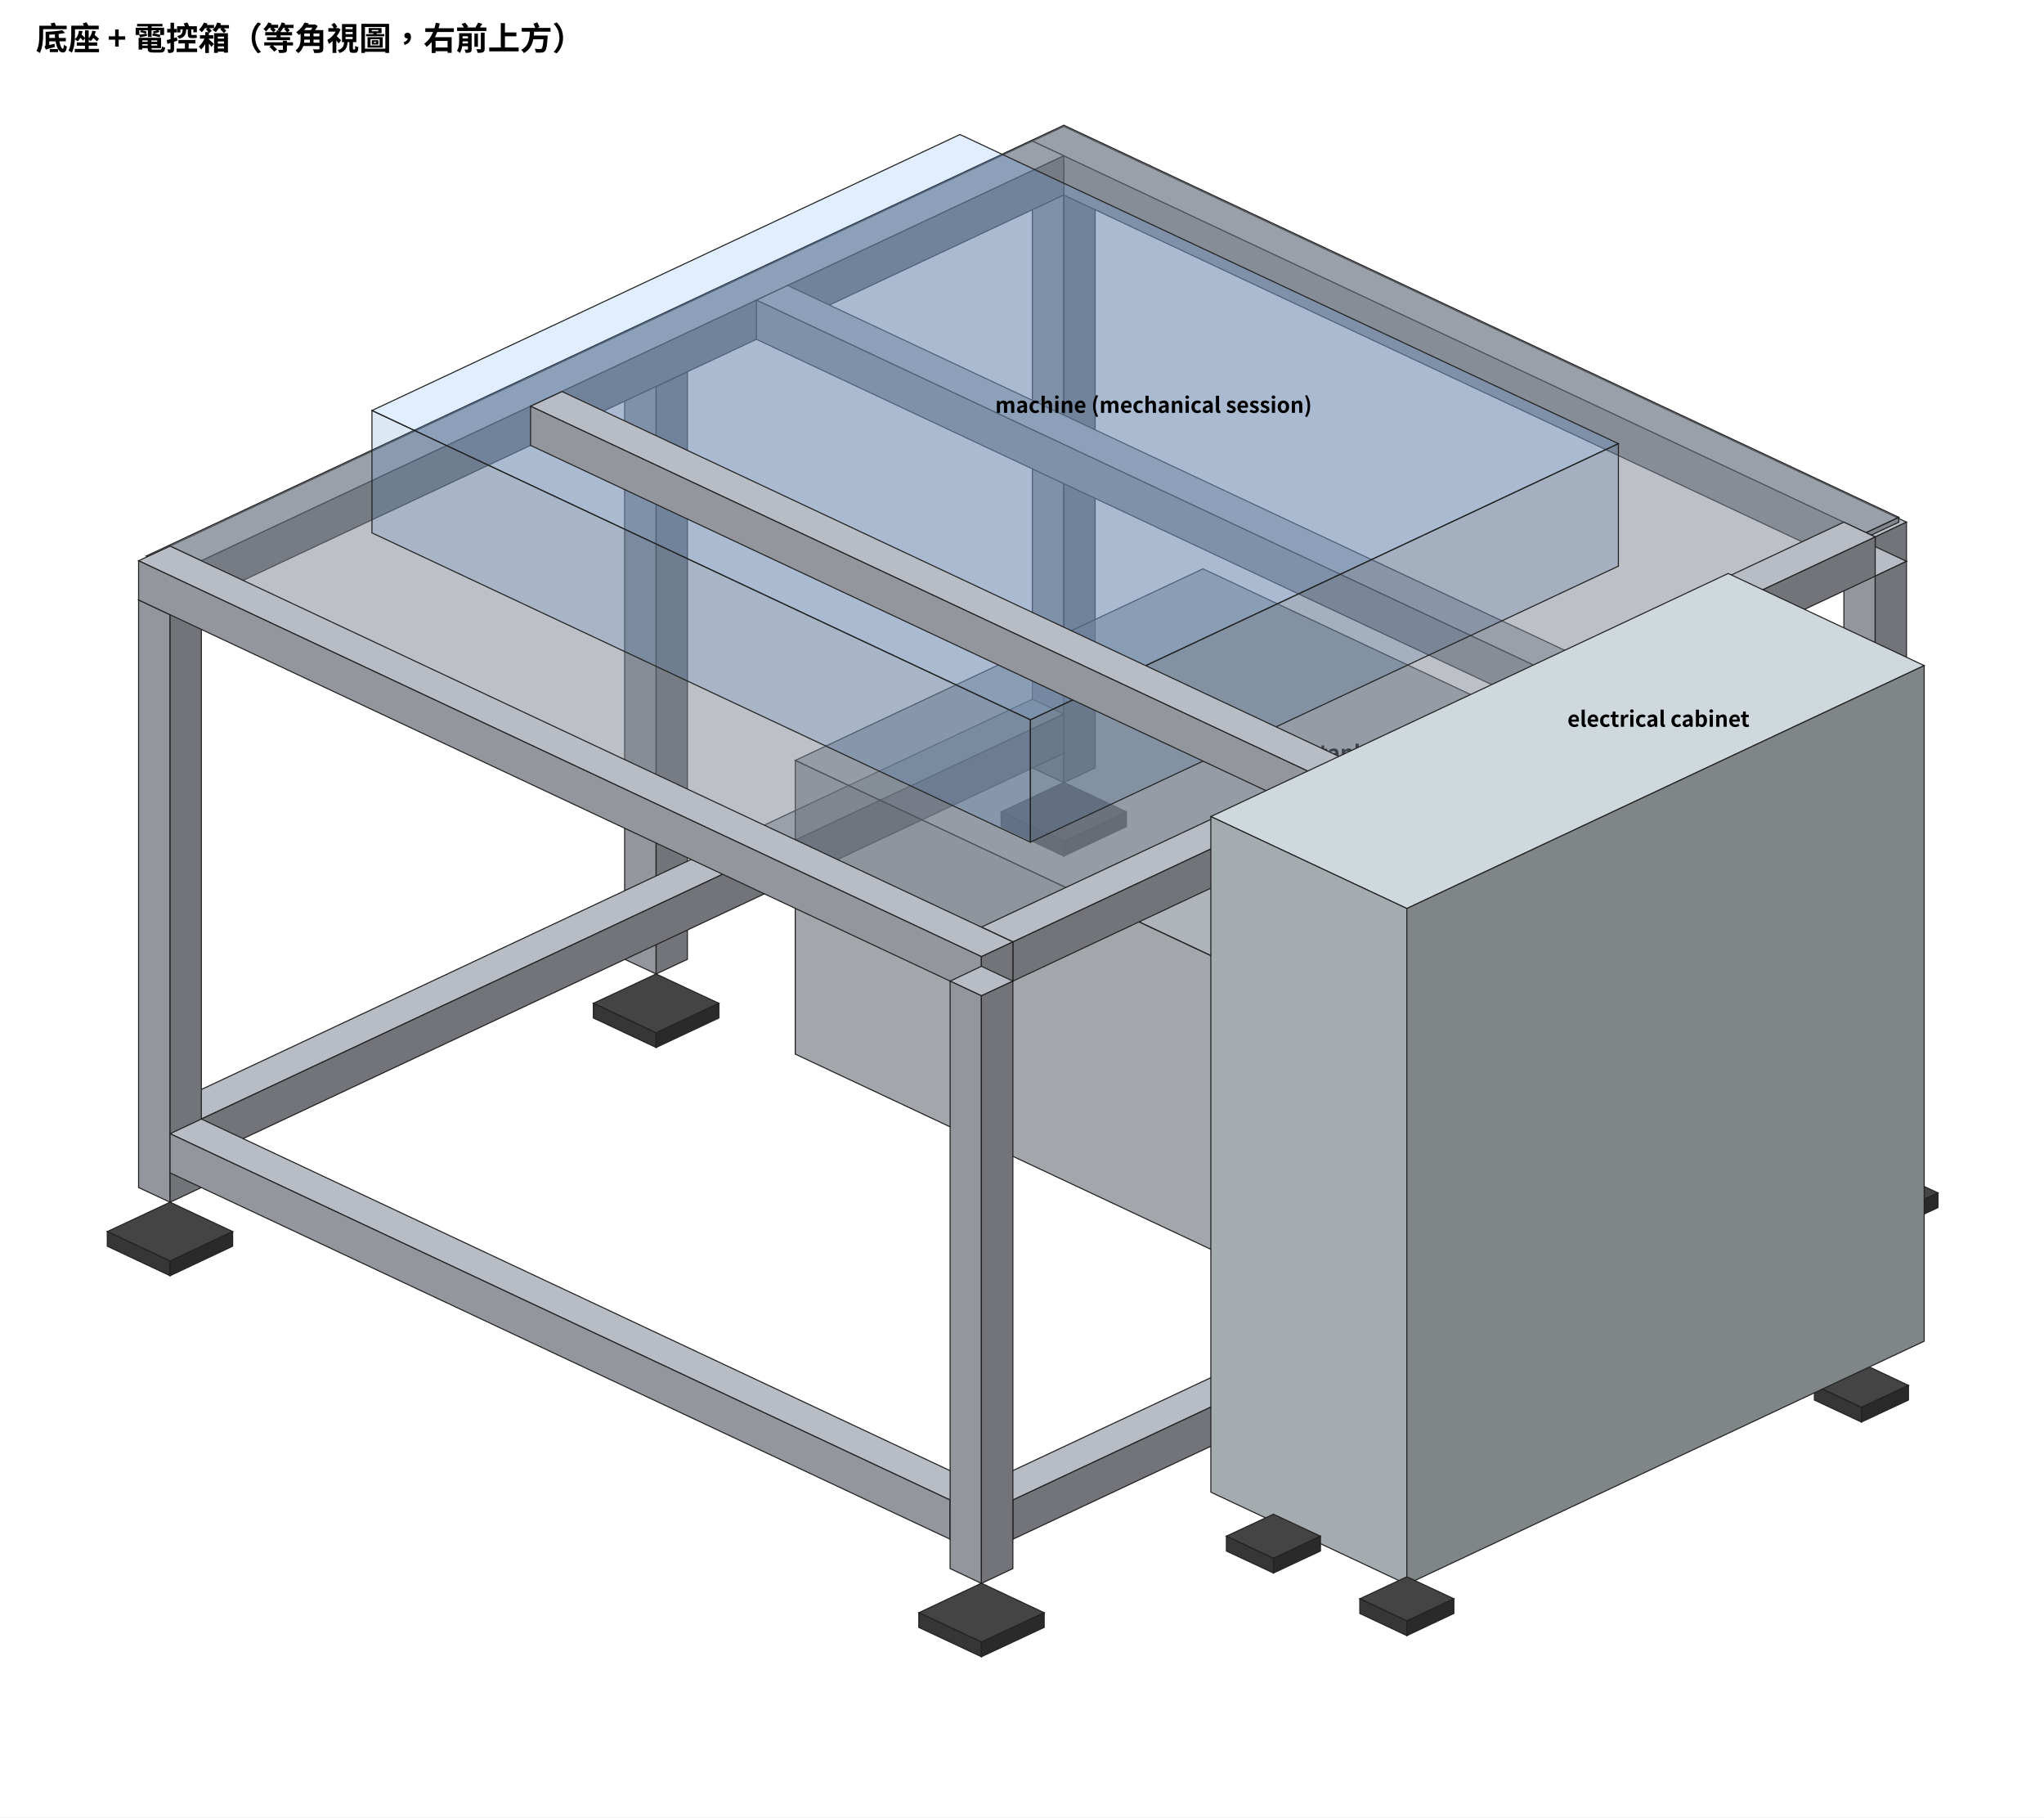
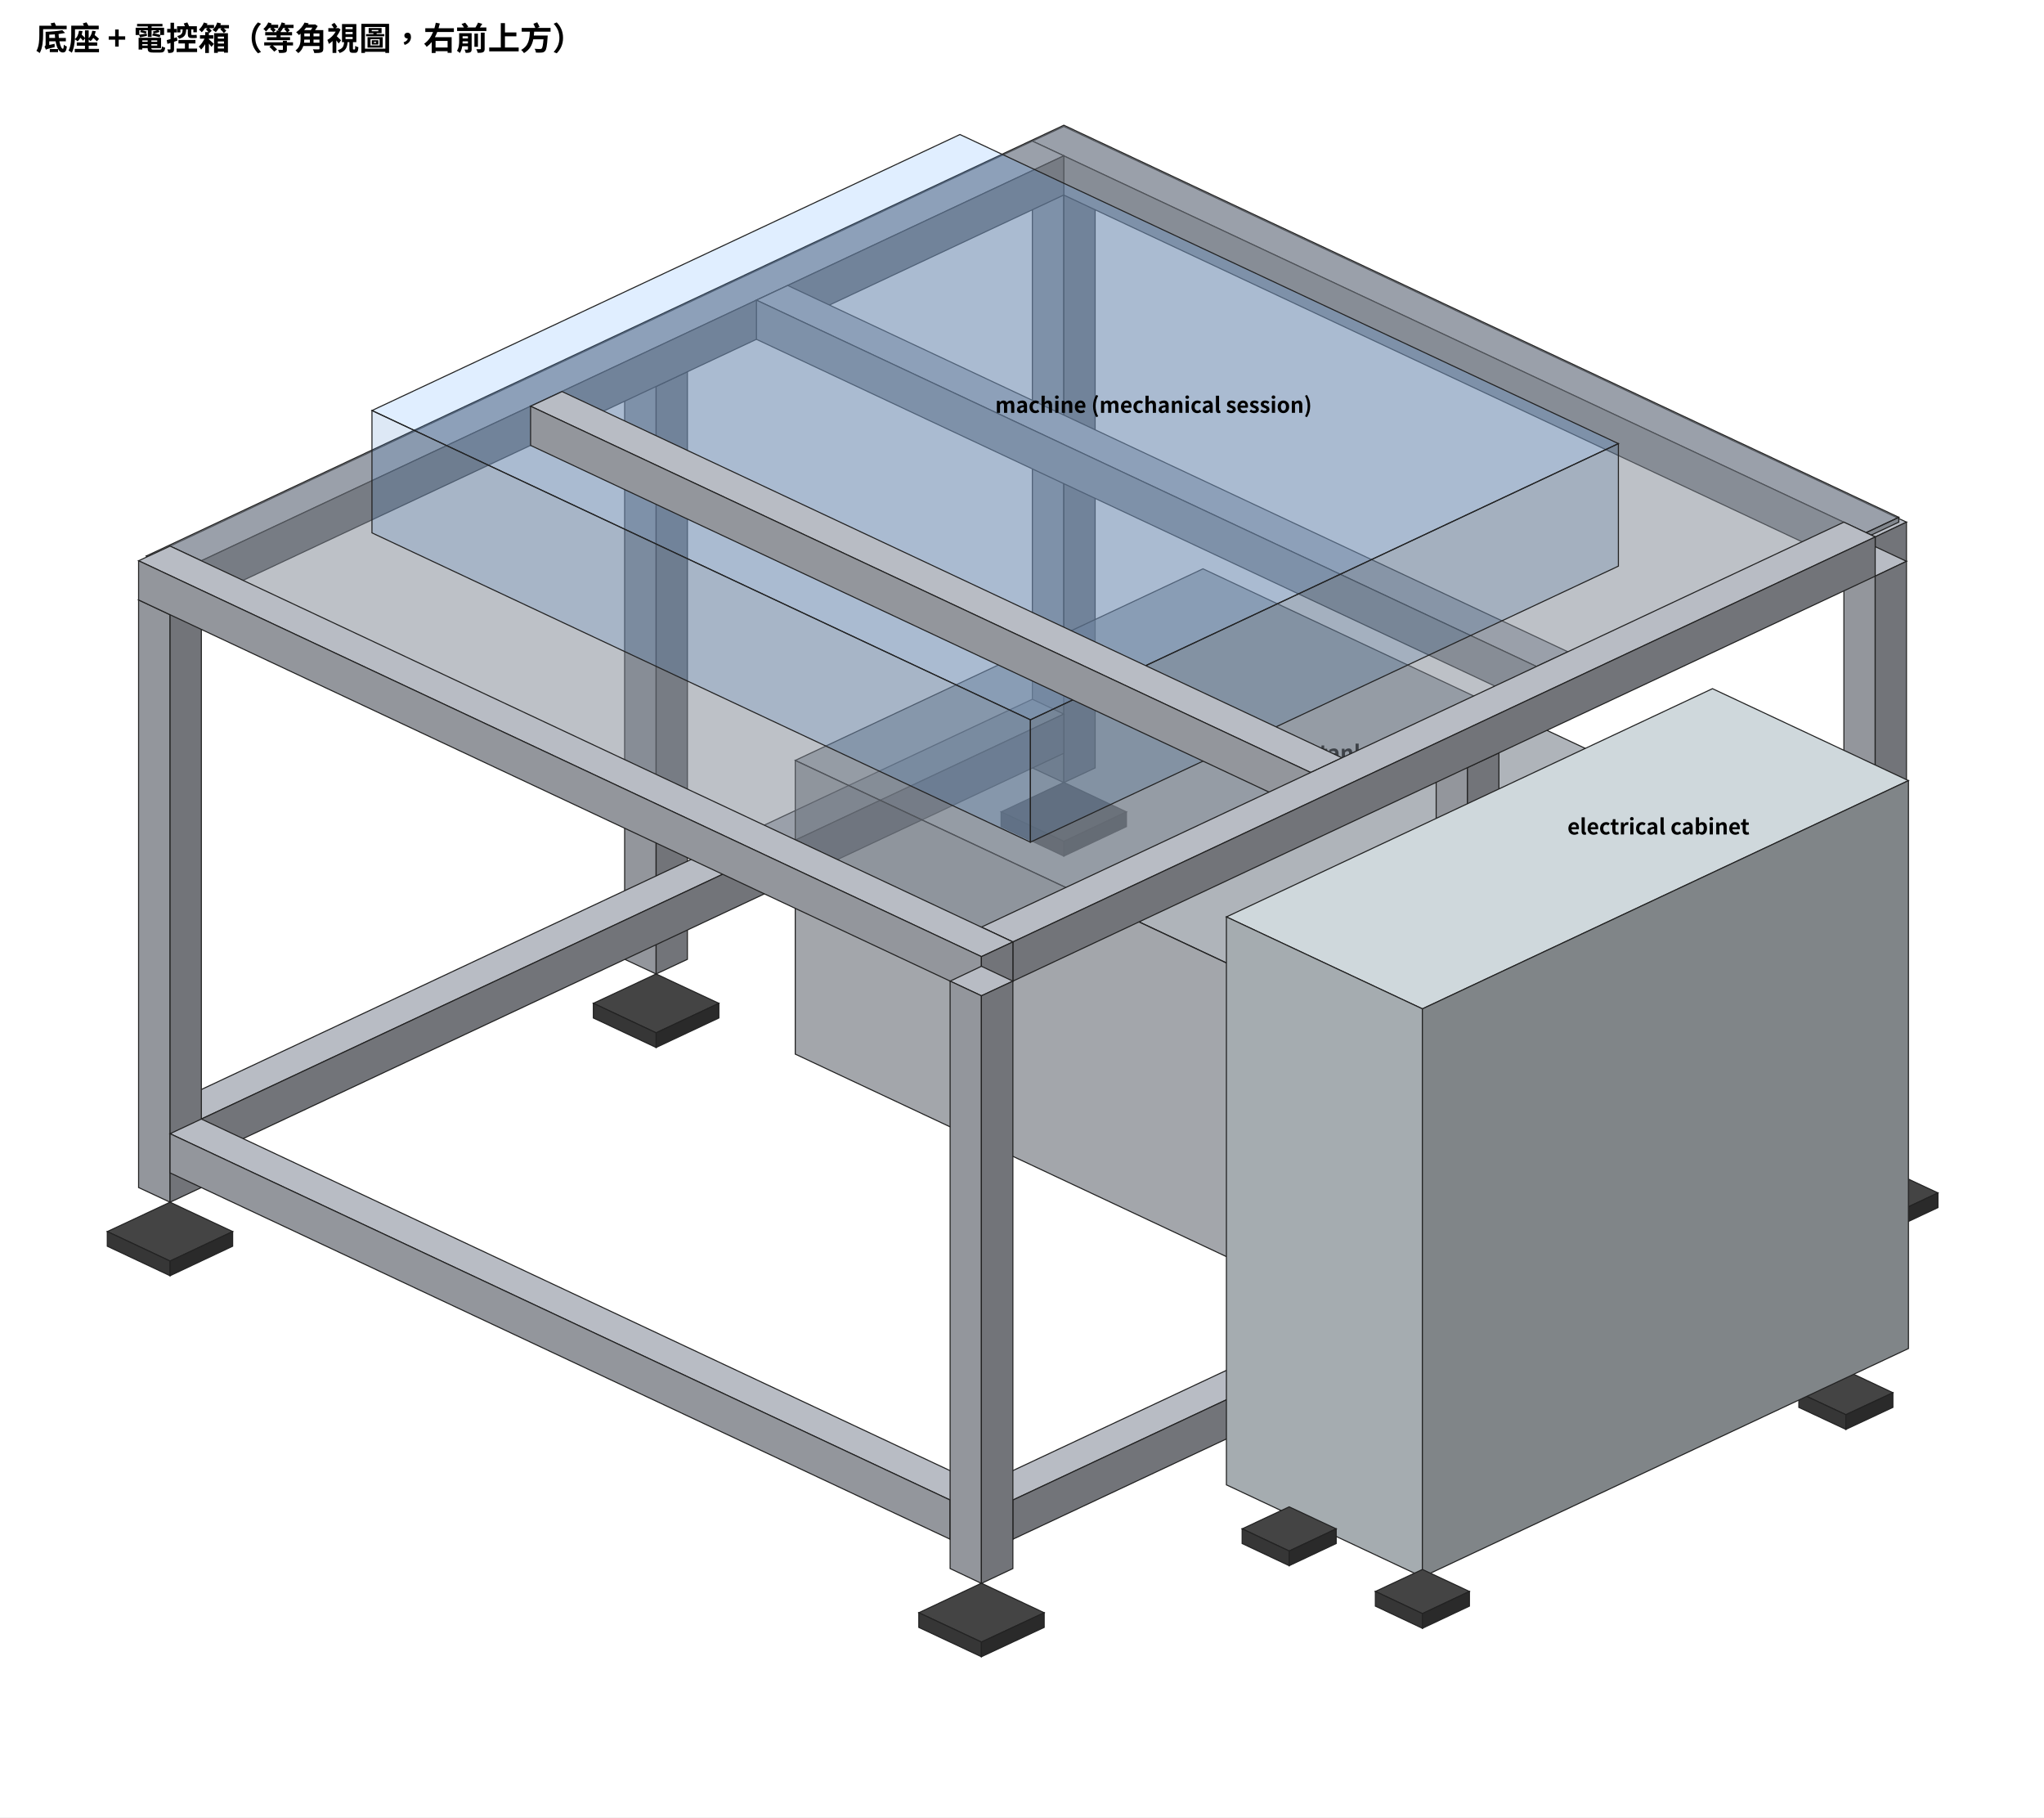
<svg xmlns="http://www.w3.org/2000/svg" width="1143" height="1016" viewBox="0 0 1143 1016" font-family="Noto Sans CJK TC, sans-serif">
  <rect width="100%" height="100%" fill="#fff" />
  <text x="20" y="28" font-size="18" font-weight="bold">底座 + 電控箱（等角視圖，右前上方）</text>
  <polygon points="559.8,453.9 594.9,470.4 629.9,453.9 594.9,437.4" fill="#444444" fill-opacity="1.00" stroke="#222" stroke-width="0.6" />
  <polygon points="559.8,462.1 594.9,478.6 594.9,470.4 559.8,453.9" fill="#363636" fill-opacity="1.00" stroke="#222" stroke-width="0.6" />
  <polygon points="594.9,478.6 629.9,462.1 629.9,453.9 594.9,470.4" fill="#2a2a2a" fill-opacity="1.00" stroke="#222" stroke-width="0.6" />
  <polygon points="577.3,100.8 594.9,109.0 612.4,100.8 594.9,92.6" fill="#b8bcc4" fill-opacity="1.00" stroke="#222" stroke-width="0.6" />
  <polygon points="577.3,429.3 594.9,437.5 594.9,109.0 577.3,100.8" fill="#93969c" fill-opacity="1.00" stroke="#222" stroke-width="0.6" />
  <polygon points="594.9,437.5 612.4,429.3 612.4,100.8 594.9,109.0" fill="#727479" fill-opacity="1.00" stroke="#222" stroke-width="0.6" />
  <polygon points="331.8,560.9 366.9,577.4 402.0,560.9 366.9,544.5" fill="#444444" fill-opacity="1.00" stroke="#222" stroke-width="0.6" />
  <polygon points="331.8,569.1 366.9,585.6 366.9,577.4 331.8,560.9" fill="#363636" fill-opacity="1.00" stroke="#222" stroke-width="0.6" />
  <polygon points="366.9,585.6 402.0,569.1 402.0,560.9 366.9,577.4" fill="#2a2a2a" fill-opacity="1.00" stroke="#222" stroke-width="0.6" />
  <polygon points="349.3,207.8 366.9,216.1 384.4,207.8 366.9,199.6" fill="#b8bcc4" fill-opacity="1.00" stroke="#222" stroke-width="0.6" />
  <polygon points="349.3,536.3 366.9,544.5 366.9,216.1 349.3,207.8" fill="#93969c" fill-opacity="1.00" stroke="#222" stroke-width="0.6" />
  <polygon points="366.9,544.5 384.4,536.3 384.4,207.8 366.9,216.1" fill="#727479" fill-opacity="1.00" stroke="#222" stroke-width="0.6" />
  <polygon points="577.3,78.9 1048.6,300.2 1066.1,291.9 594.9,70.7" fill="#b8bcc4" fill-opacity="1.00" stroke="#222" stroke-width="0.6" />
  <polygon points="577.3,100.8 1048.6,322.1 1048.6,300.2 577.3,78.9" fill="#93969c" fill-opacity="1.00" stroke="#222" stroke-width="0.6" />
  <polygon points="1048.6,322.1 1066.1,313.8 1066.1,291.9 1048.6,300.2" fill="#727479" fill-opacity="1.00" stroke="#222" stroke-width="0.6" />
  <polygon points="95.1,617.3 112.6,625.6 594.9,399.2 577.3,390.9" fill="#b8bcc4" fill-opacity="1.00" stroke="#222" stroke-width="0.6" />
  <polygon points="95.1,639.2 112.6,647.5 112.6,625.6 95.1,617.3" fill="#93969c" fill-opacity="1.00" stroke="#222" stroke-width="0.6" />
  <polygon points="112.6,647.5 594.9,421.1 594.9,399.2 112.6,625.6" fill="#727479" fill-opacity="1.00" stroke="#222" stroke-width="0.6" />
  <polygon points="95.1,305.3 112.6,313.5 594.9,87.1 577.3,78.9" fill="#b8bcc4" fill-opacity="1.00" stroke="#222" stroke-width="0.6" />
  <polygon points="95.1,327.2 112.6,335.4 112.6,313.5 95.1,305.3" fill="#93969c" fill-opacity="1.00" stroke="#222" stroke-width="0.6" />
  <polygon points="112.6,335.4 594.9,109.0 594.9,87.1 112.6,313.5" fill="#727479" fill-opacity="1.00" stroke="#222" stroke-width="0.6" />
  <polygon points="444.7,425.1 707.7,548.6 935.7,441.5 672.7,318.0" fill="#6e7681" fill-opacity="0.55" stroke="#222" stroke-width="0.6" />
  <polygon points="444.7,589.3 707.7,712.8 707.7,548.6 444.7,425.1" fill="#585e67" fill-opacity="0.55" stroke="#222" stroke-width="0.6" />
  <polygon points="707.7,712.8 935.7,605.8 935.7,441.5 707.7,548.6" fill="#44494f" fill-opacity="0.55" stroke="#222" stroke-width="0.6" />
  <text x="690.2" y="425.3" font-size="12" font-weight="bold" fill="#000">coolant tank</text>
  <polygon points="423.0,167.8 859.2,372.6 876.8,364.4 440.5,159.6" fill="#b8bcc4" fill-opacity="1.00" stroke="#222" stroke-width="0.6" />
  <polygon points="423.0,189.7 859.2,394.5 859.2,372.6 423.0,167.8" fill="#93969c" fill-opacity="1.00" stroke="#222" stroke-width="0.6" />
  <polygon points="859.2,394.5 876.8,386.3 876.8,364.4 859.2,372.6" fill="#727479" fill-opacity="1.00" stroke="#222" stroke-width="0.6" />
  <polygon points="1013.5,666.9 1048.6,683.4 1083.7,666.9 1048.6,650.5" fill="#444444" fill-opacity="1.00" stroke="#222" stroke-width="0.6" />
  <polygon points="1013.5,675.1 1048.6,691.6 1048.6,683.4 1013.5,666.9" fill="#363636" fill-opacity="1.00" stroke="#222" stroke-width="0.6" />
  <polygon points="1048.6,691.6 1083.7,675.1 1083.7,666.9 1048.6,683.4" fill="#2a2a2a" fill-opacity="1.00" stroke="#222" stroke-width="0.6" />
  <polygon points="1031.1,313.8 1048.6,322.1 1066.1,313.8 1048.6,305.6" fill="#b8bcc4" fill-opacity="1.00" stroke="#222" stroke-width="0.6" />
  <polygon points="1031.1,642.3 1048.6,650.5 1048.6,322.1 1031.1,313.8" fill="#93969c" fill-opacity="1.00" stroke="#222" stroke-width="0.6" />
  <polygon points="1048.6,650.5 1066.1,642.3 1066.1,313.8 1048.6,322.1" fill="#727479" fill-opacity="1.00" stroke="#222" stroke-width="0.6" />
  <polygon points="81.9,310.8 548.8,530.0 1061.8,289.2 594.9,70.0" fill="#7d8590" fill-opacity="0.50" stroke="#222" stroke-width="0.6" />
  <polygon points="81.9,313.5 548.8,532.7 548.8,530.0 81.9,310.8" fill="#646a73" fill-opacity="0.50" stroke="#222" stroke-width="0.6" />
  <polygon points="548.8,532.7 1061.8,291.9 1061.8,289.2 548.8,530.0" fill="#4d5259" fill-opacity="0.50" stroke="#222" stroke-width="0.6" />
  <polygon points="208.0,229.5 576.2,402.4 905.0,248.0 536.8,75.2" fill="#58a6ff" fill-opacity="0.18" stroke="#222" stroke-width="0.6" />
  <polygon points="208.0,297.9 576.2,470.8 576.2,402.4 208.0,229.5" fill="#4684cc" fill-opacity="0.18" stroke="#222" stroke-width="0.6" />
  <polygon points="576.2,470.8 905.0,316.5 905.0,248.0 576.2,402.4" fill="#36669e" fill-opacity="0.18" stroke="#222" stroke-width="0.6" />
  <text x="556.5" y="230.8" font-size="12" font-weight="bold" fill="#000">machine (mechanical session)</text>
  <polygon points="60.0,688.5 95.1,705.0 130.1,688.5 95.1,672.1" fill="#444444" fill-opacity="1.00" stroke="#222" stroke-width="0.6" />
  <polygon points="60.0,696.7 95.1,713.2 95.1,705.0 60.0,688.5" fill="#363636" fill-opacity="1.00" stroke="#222" stroke-width="0.6" />
  <polygon points="95.1,713.2 130.1,696.7 130.1,688.5 95.1,705.0" fill="#2a2a2a" fill-opacity="1.00" stroke="#222" stroke-width="0.6" />
  <polygon points="77.5,335.4 95.1,343.7 112.6,335.4 95.1,327.2" fill="#b8bcc4" fill-opacity="1.00" stroke="#222" stroke-width="0.6" />
  <polygon points="77.5,663.9 95.1,672.1 95.1,343.7 77.5,335.4" fill="#93969c" fill-opacity="1.00" stroke="#222" stroke-width="0.6" />
  <polygon points="95.1,672.1 112.6,663.9 112.6,335.4 95.1,343.7" fill="#727479" fill-opacity="1.00" stroke="#222" stroke-width="0.6" />
  <polygon points="296.7,227.1 733.0,431.9 750.5,423.7 314.3,218.9" fill="#b8bcc4" fill-opacity="1.00" stroke="#222" stroke-width="0.6" />
  <polygon points="296.7,249.0 733.0,453.8 733.0,431.9 296.7,227.1" fill="#93969c" fill-opacity="1.00" stroke="#222" stroke-width="0.6" />
  <polygon points="733.0,453.8 750.5,445.6 750.5,423.7 733.0,431.9" fill="#727479" fill-opacity="1.00" stroke="#222" stroke-width="0.6" />
-   <polygon points="940.1,739.5 966.4,751.8 992.7,739.5 966.4,727.1" fill="#444444" fill-opacity="1.00" stroke="#222" stroke-width="0.6" />
-   <polygon points="940.1,747.7 966.4,760.0 966.4,751.8 940.1,739.5" fill="#363636" fill-opacity="1.00" stroke="#222" stroke-width="0.6" />
-   <polygon points="966.4,760.0 992.7,747.7 992.7,739.5 966.4,751.8" fill="#2a2a2a" fill-opacity="1.00" stroke="#222" stroke-width="0.6" />
+   <polygon points="931.3,743.6 957.6,755.9 983.9,743.6 957.6,731.2" fill="#444444" fill-opacity="1.00" stroke="#222" stroke-width="0.6" />
+   <polygon points="931.3,751.8 957.6,764.2 957.6,755.9 931.3,743.6" fill="#363636" fill-opacity="1.00" stroke="#222" stroke-width="0.6" />
+   <polygon points="957.6,764.2 983.9,751.8 983.9,743.6 957.6,755.9" fill="#2a2a2a" fill-opacity="1.00" stroke="#222" stroke-width="0.6" />
  <polygon points="785.6,773.9 820.6,790.4 855.7,773.9 820.6,757.5" fill="#444444" fill-opacity="1.00" stroke="#222" stroke-width="0.6" />
  <polygon points="785.6,782.2 820.6,798.6 820.6,790.4 785.6,773.9" fill="#363636" fill-opacity="1.00" stroke="#222" stroke-width="0.6" />
  <polygon points="820.6,798.6 855.7,782.2 855.7,773.9 820.6,790.4" fill="#2a2a2a" fill-opacity="1.00" stroke="#222" stroke-width="0.6" />
-   <polygon points="1014.6,774.5 1040.9,786.8 1067.2,774.5 1040.9,762.1" fill="#444444" fill-opacity="1.00" stroke="#222" stroke-width="0.6" />
-   <polygon points="1014.6,782.7 1040.9,795.0 1040.9,786.8 1014.6,774.5" fill="#363636" fill-opacity="1.00" stroke="#222" stroke-width="0.6" />
-   <polygon points="1040.9,795.0 1067.2,782.7 1067.2,774.5 1040.9,786.8" fill="#2a2a2a" fill-opacity="1.00" stroke="#222" stroke-width="0.6" />
  <polygon points="803.1,420.9 820.6,429.1 838.2,420.9 820.6,412.6" fill="#b8bcc4" fill-opacity="1.00" stroke="#222" stroke-width="0.6" />
  <polygon points="803.1,749.3 820.6,757.5 820.6,429.1 803.1,420.9" fill="#93969c" fill-opacity="1.00" stroke="#222" stroke-width="0.6" />
  <polygon points="820.6,757.5 838.2,749.3 838.2,420.9 820.6,429.1" fill="#727479" fill-opacity="1.00" stroke="#222" stroke-width="0.6" />
+   <polygon points="1005.9,778.6 1032.2,790.9 1058.5,778.6 1032.2,766.2" fill="#444444" fill-opacity="1.00" stroke="#222" stroke-width="0.6" />
+   <polygon points="1005.9,786.8 1032.2,799.1 1032.2,790.9 1005.9,778.6" fill="#363636" fill-opacity="1.00" stroke="#222" stroke-width="0.6" />
+   <polygon points="1032.2,799.1 1058.5,786.8 1058.5,778.6 1032.2,790.9" fill="#2a2a2a" fill-opacity="1.00" stroke="#222" stroke-width="0.6" />
  <polygon points="811.9,674.1 821.7,678.7 848.0,666.4 838.2,661.7" fill="#d29922" fill-opacity="1.00" stroke="#222" stroke-width="0.6" />
  <polygon points="811.9,706.9 821.7,711.6 821.7,678.7 811.9,674.1" fill="#a87a1b" fill-opacity="1.00" stroke="#222" stroke-width="0.6" />
  <polygon points="821.7,711.6 848.0,699.2 848.0,666.4 821.7,678.7" fill="#825e15" fill-opacity="1.00" stroke="#222" stroke-width="0.6" />
-   <polygon points="811.9,427.7 821.7,432.4 848.0,420.0 838.2,415.4" fill="#d29922" fill-opacity="1.00" stroke="#222" stroke-width="0.6" />
-   <polygon points="811.9,460.6 821.7,465.2 821.7,432.4 811.9,427.7" fill="#a87a1b" fill-opacity="1.00" stroke="#222" stroke-width="0.6" />
-   <polygon points="821.7,465.2 848.0,452.9 848.0,420.0 821.7,432.4" fill="#825e15" fill-opacity="1.00" stroke="#222" stroke-width="0.6" />
-   <text x="830.0" y="415.9" font-size="12" font-weight="bold" fill="#000">bracket</text>
+   <polygon points="811.9,482.5 821.7,487.1 848.0,474.8 838.2,470.1" fill="#d29922" fill-opacity="1.00" stroke="#222" stroke-width="0.6" />
+   <polygon points="811.9,515.3 821.7,520.0 821.7,487.1 811.9,482.5" fill="#a87a1b" fill-opacity="1.00" stroke="#222" stroke-width="0.6" />
+   <polygon points="821.7,520.0 848.0,507.6 848.0,474.8 821.7,487.1" fill="#825e15" fill-opacity="1.00" stroke="#222" stroke-width="0.6" />
+   <text x="830.0" y="470.6" font-size="12" font-weight="bold" fill="#000">bracket</text>
  <polygon points="548.8,830.4 566.4,838.6 1048.6,612.2 1031.1,604.0" fill="#b8bcc4" fill-opacity="1.00" stroke="#222" stroke-width="0.6" />
  <polygon points="548.8,852.3 566.4,860.5 566.4,838.6 548.8,830.4" fill="#93969c" fill-opacity="1.00" stroke="#222" stroke-width="0.6" />
  <polygon points="566.4,860.5 1048.6,634.1 1048.6,612.2 566.4,838.6" fill="#727479" fill-opacity="1.00" stroke="#222" stroke-width="0.6" />
  <polygon points="548.8,518.3 566.4,526.6 1048.6,300.2 1031.1,291.9" fill="#b8bcc4" fill-opacity="1.00" stroke="#222" stroke-width="0.6" />
  <polygon points="548.8,540.2 566.4,548.5 566.4,526.6 548.8,518.3" fill="#93969c" fill-opacity="1.00" stroke="#222" stroke-width="0.6" />
  <polygon points="566.4,548.5 1048.6,322.1 1048.6,300.2 566.4,526.6" fill="#727479" fill-opacity="1.00" stroke="#222" stroke-width="0.6" />
  <polygon points="95.1,633.8 531.3,838.6 548.8,830.4 112.6,625.6" fill="#b8bcc4" fill-opacity="1.00" stroke="#222" stroke-width="0.6" />
  <polygon points="95.1,655.7 531.3,860.5 531.3,838.6 95.1,633.8" fill="#93969c" fill-opacity="1.00" stroke="#222" stroke-width="0.6" />
  <polygon points="531.3,860.5 548.8,852.3 548.8,830.4 531.3,838.6" fill="#727479" fill-opacity="1.00" stroke="#222" stroke-width="0.6" />
  <polygon points="77.5,313.5 548.8,534.8 566.4,526.6 95.1,305.3" fill="#b8bcc4" fill-opacity="1.00" stroke="#222" stroke-width="0.6" />
  <polygon points="77.5,335.4 548.8,556.7 548.8,534.8 77.5,313.5" fill="#93969c" fill-opacity="1.00" stroke="#222" stroke-width="0.6" />
  <polygon points="548.8,556.7 566.4,548.5 566.4,526.6 548.8,534.8" fill="#727479" fill-opacity="1.00" stroke="#222" stroke-width="0.6" />
-   <polygon points="677.1,456.5 786.7,507.9 1076.0,372.1 966.4,320.6" fill="#cfd8dc" fill-opacity="1.00" stroke="#222" stroke-width="0.6" />
-   <polygon points="677.1,834.2 786.7,885.7 786.7,507.9 677.1,456.5" fill="#a5acb0" fill-opacity="1.00" stroke="#222" stroke-width="0.6" />
-   <polygon points="786.7,885.7 1076.0,749.8 1076.0,372.1 786.7,507.9" fill="#808588" fill-opacity="1.00" stroke="#222" stroke-width="0.6" />
-   <text x="876.5" y="406.3" font-size="12" font-weight="bold" fill="#000">electrical cabinet</text>
-   <polygon points="685.8,858.8 712.1,871.2 738.4,858.8 712.1,846.5" fill="#444444" fill-opacity="1.00" stroke="#222" stroke-width="0.6" />
-   <polygon points="685.8,867.1 712.1,879.4 712.1,871.2 685.8,858.8" fill="#363636" fill-opacity="1.00" stroke="#222" stroke-width="0.6" />
-   <polygon points="712.1,879.4 738.4,867.1 738.4,858.8 712.1,871.2" fill="#2a2a2a" fill-opacity="1.00" stroke="#222" stroke-width="0.6" />
-   <polygon points="760.4,893.8 786.7,906.2 813.0,893.8 786.7,881.5" fill="#444444" fill-opacity="1.00" stroke="#222" stroke-width="0.6" />
-   <polygon points="760.4,902.0 786.7,914.4 786.7,906.2 760.4,893.8" fill="#363636" fill-opacity="1.00" stroke="#222" stroke-width="0.6" />
-   <polygon points="786.7,914.4 813.0,902.0 813.0,893.8 786.7,906.2" fill="#2a2a2a" fill-opacity="1.00" stroke="#222" stroke-width="0.6" />
+   <polygon points="685.8,512.6 795.4,564.0 1067.2,436.4 957.6,385.0" fill="#cfd8dc" fill-opacity="1.00" stroke="#222" stroke-width="0.6" />
+   <polygon points="685.8,830.1 795.4,881.6 795.4,564.0 685.8,512.6" fill="#a5acb0" fill-opacity="1.00" stroke="#222" stroke-width="0.6" />
+   <polygon points="795.4,881.6 1067.2,753.9 1067.2,436.4 795.4,564.0" fill="#808588" fill-opacity="1.00" stroke="#222" stroke-width="0.6" />
+   <text x="876.5" y="466.5" font-size="12" font-weight="bold" fill="#000">electrical cabinet</text>
+   <polygon points="694.6,854.7 720.9,867.1 747.2,854.7 720.9,842.4" fill="#444444" fill-opacity="1.00" stroke="#222" stroke-width="0.6" />
+   <polygon points="694.6,862.9 720.9,875.3 720.9,867.1 694.6,854.7" fill="#363636" fill-opacity="1.00" stroke="#222" stroke-width="0.6" />
+   <polygon points="720.9,875.3 747.2,862.9 747.2,854.7 720.9,867.1" fill="#2a2a2a" fill-opacity="1.00" stroke="#222" stroke-width="0.6" />
+   <polygon points="769.1,889.7 795.4,902.1 821.7,889.7 795.4,877.4" fill="#444444" fill-opacity="1.00" stroke="#222" stroke-width="0.6" />
+   <polygon points="769.1,897.9 795.4,910.3 795.4,902.1 769.1,889.7" fill="#363636" fill-opacity="1.00" stroke="#222" stroke-width="0.6" />
+   <polygon points="795.4,910.3 821.7,897.9 821.7,889.7 795.4,902.1" fill="#2a2a2a" fill-opacity="1.00" stroke="#222" stroke-width="0.6" />
  <polygon points="513.8,901.6 548.8,918.0 583.9,901.6 548.8,885.1" fill="#444444" fill-opacity="1.00" stroke="#222" stroke-width="0.6" />
  <polygon points="513.8,909.8 548.8,926.2 548.8,918.0 513.8,901.6" fill="#363636" fill-opacity="1.00" stroke="#222" stroke-width="0.6" />
  <polygon points="548.8,926.2 583.9,909.8 583.9,901.6 548.8,918.0" fill="#2a2a2a" fill-opacity="1.00" stroke="#222" stroke-width="0.6" />
  <polygon points="531.3,548.5 548.8,556.7 566.4,548.5 548.8,540.2" fill="#b8bcc4" fill-opacity="1.00" stroke="#222" stroke-width="0.6" />
  <polygon points="531.3,876.9 548.8,885.2 548.8,556.7 531.3,548.5" fill="#93969c" fill-opacity="1.00" stroke="#222" stroke-width="0.6" />
  <polygon points="548.8,885.2 566.4,876.9 566.4,548.5 548.8,556.7" fill="#727479" fill-opacity="1.00" stroke="#222" stroke-width="0.6" />
</svg>
